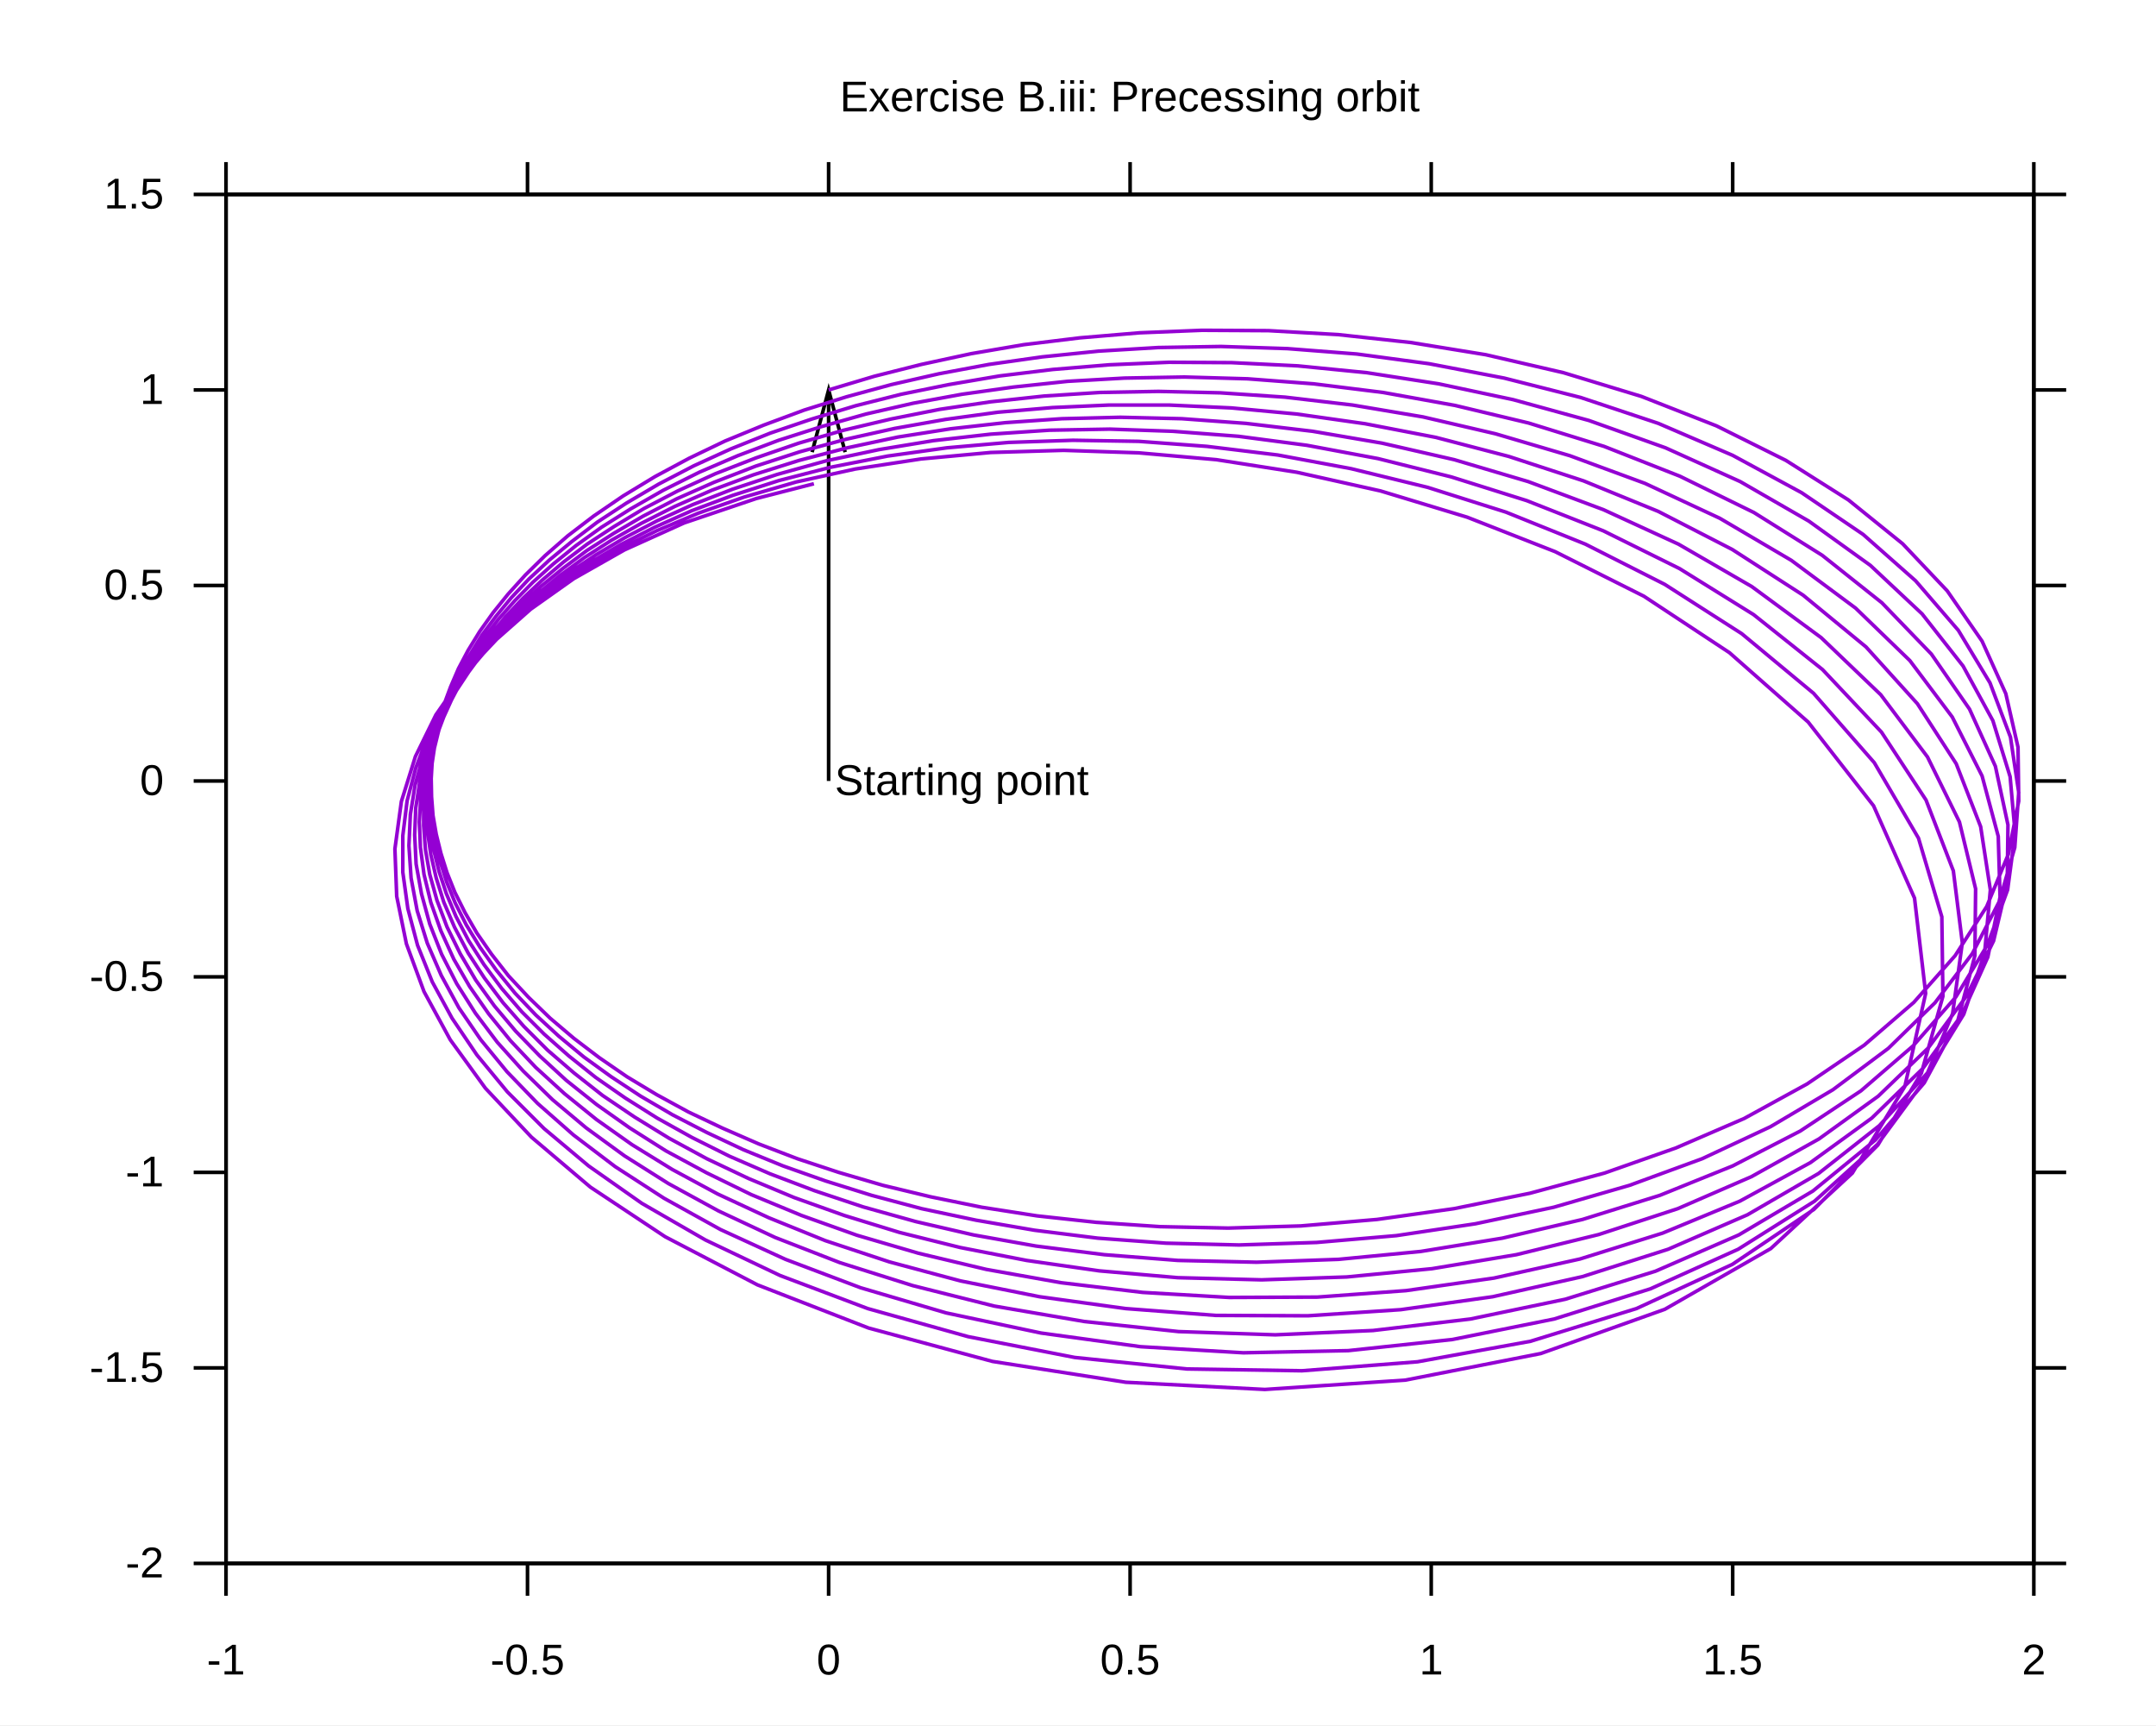
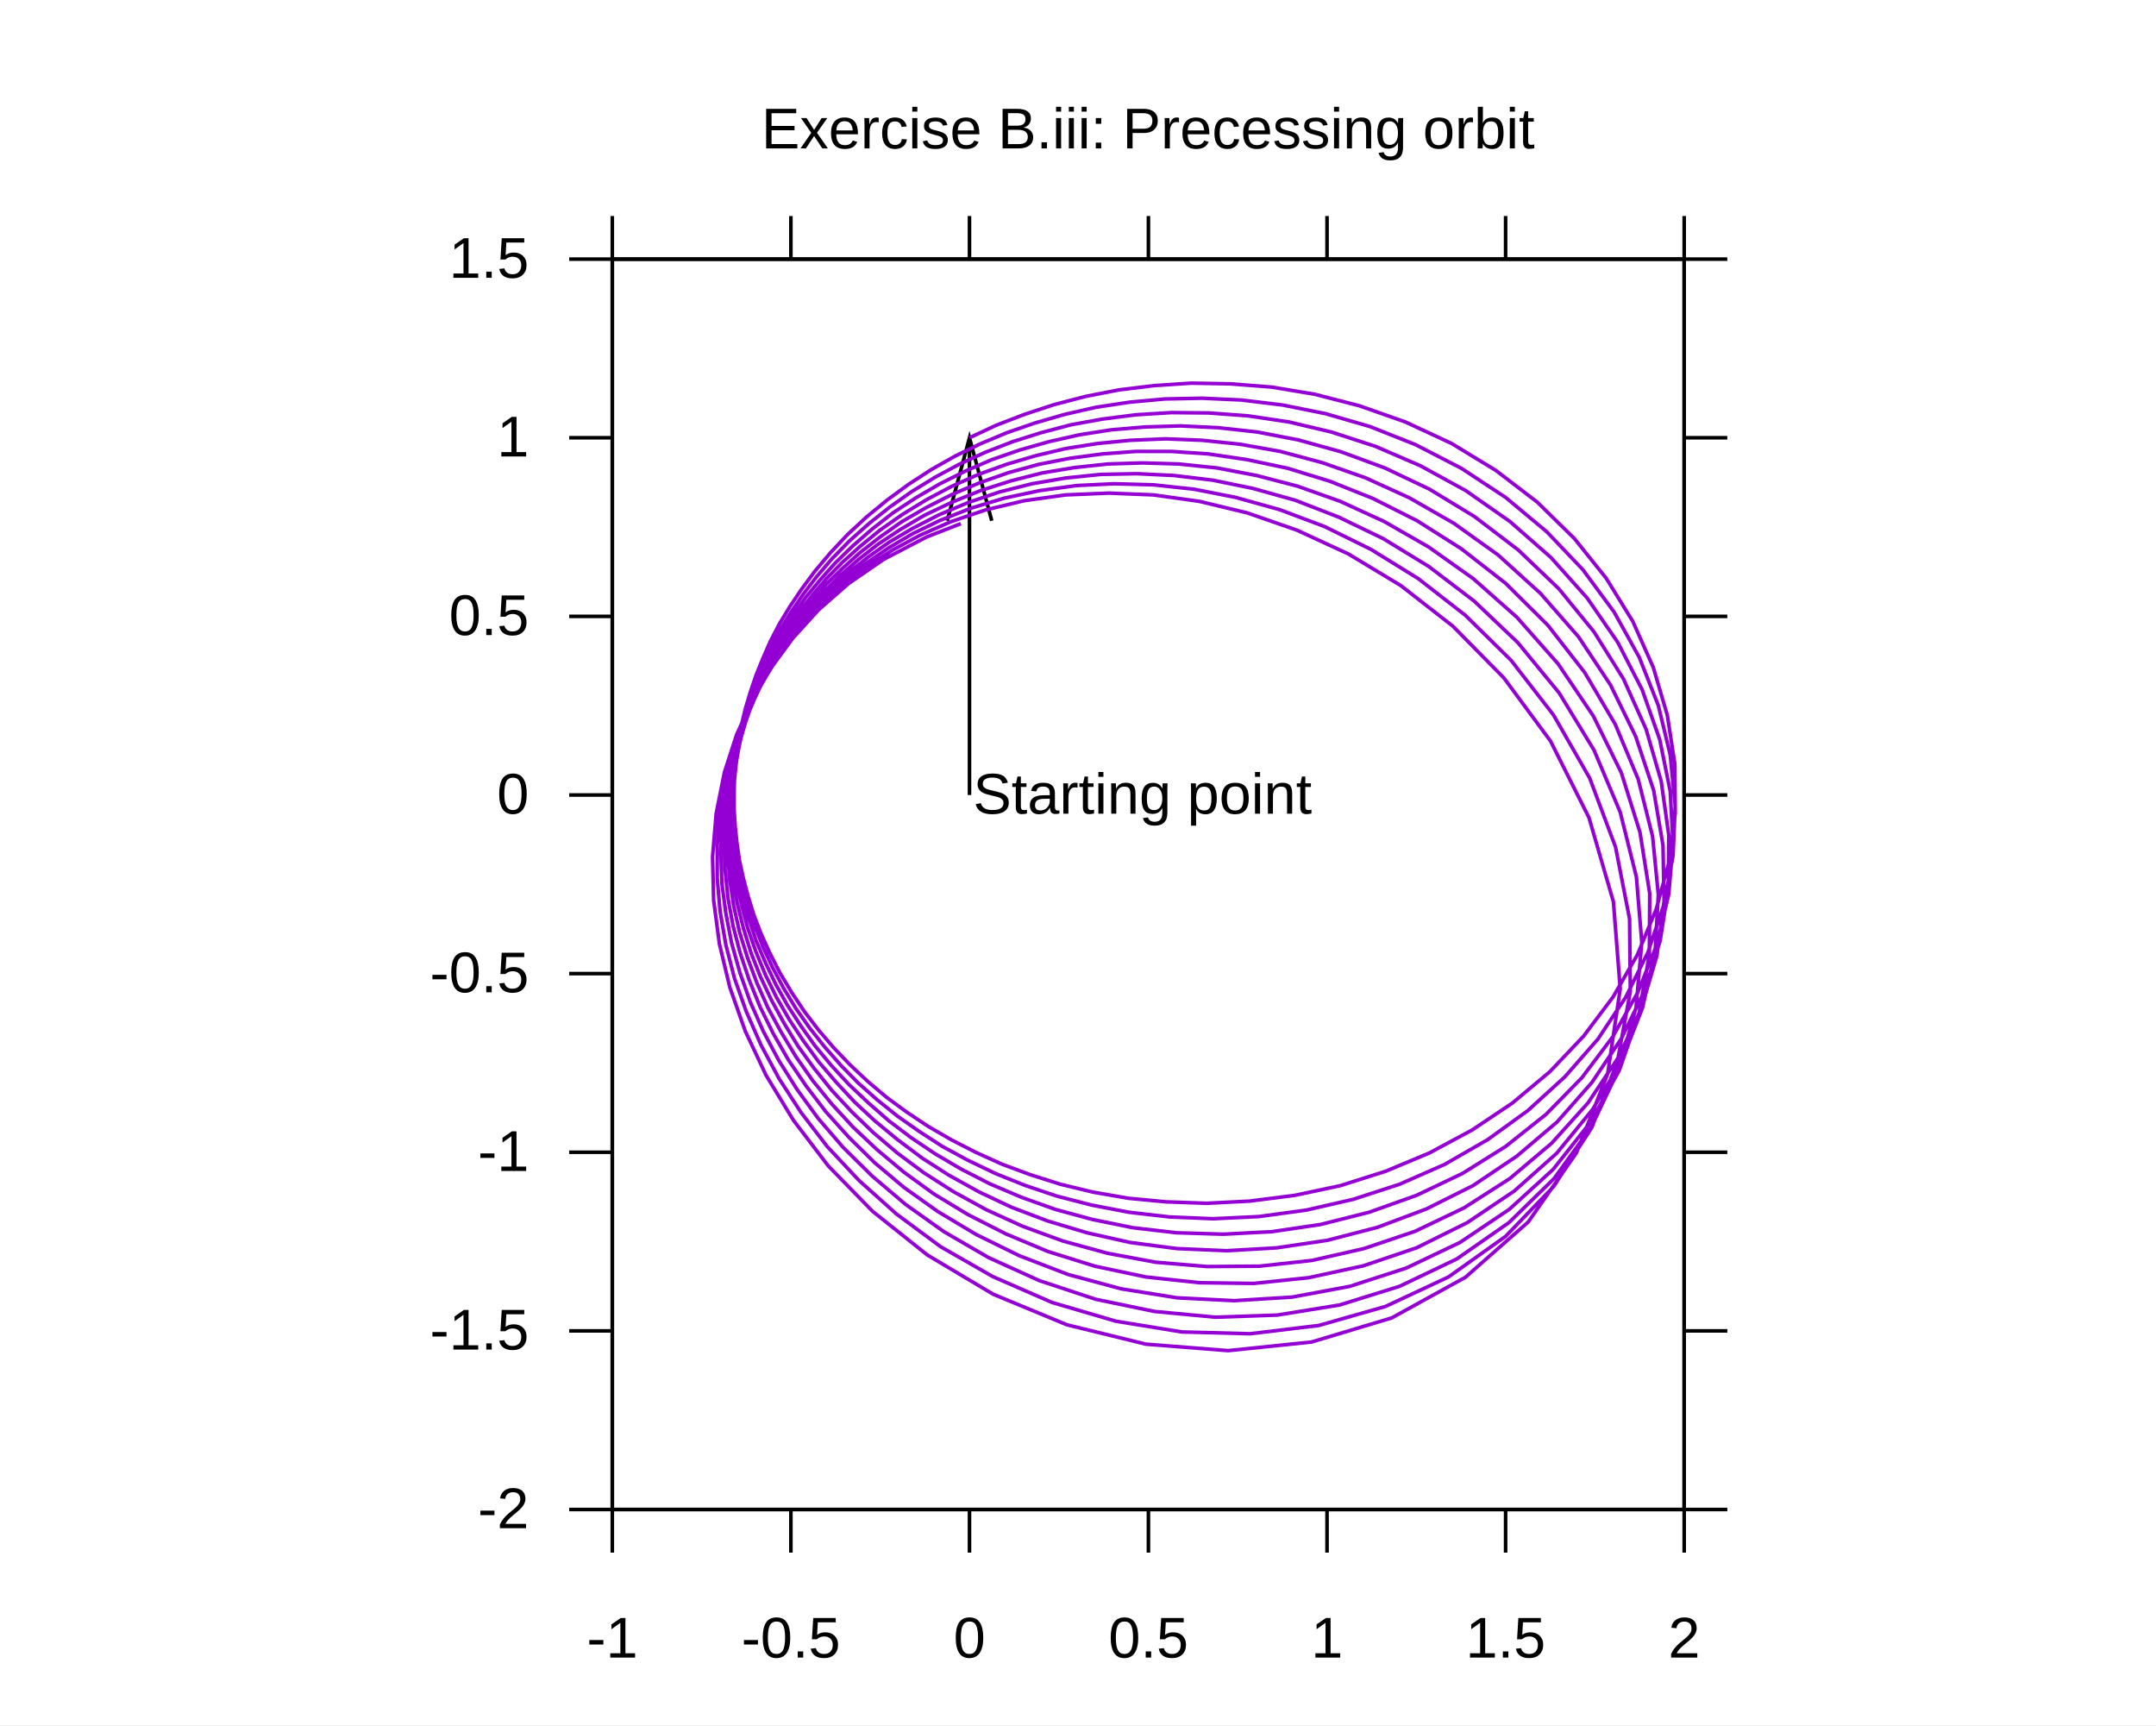
<svg xmlns="http://www.w3.org/2000/svg" xmlns:xlink="http://www.w3.org/1999/xlink" width="600" height="480" viewBox="0 0 600 480">
  <g id="gnuplot_canvas">
    <rect x="0" y="0" width="600" height="480" fill="#ffffff" />
    <defs>
      <circle id="gpDot" r="0.5" stroke-width="0.5" />
-       <path id="gpPt0" stroke-width="0.222" stroke="currentColor" d="M-1,0 h2 M0,-1 v2" />
-       <path id="gpPt1" stroke-width="0.222" stroke="currentColor" d="M-1,-1 L1,1 M1,-1 L-1,1" />
-       <path id="gpPt2" stroke-width="0.222" stroke="currentColor" d="M-1,0 L1,0 M0,-1 L0,1 M-1,-1 L1,1 M-1,1 L1,-1" />
-       <rect id="gpPt3" stroke-width="0.222" stroke="currentColor" x="-1" y="-1" width="2" height="2" />
-       <rect id="gpPt4" stroke-width="0.222" stroke="currentColor" fill="currentColor" x="-1" y="-1" width="2" height="2" />
-       <circle id="gpPt5" stroke-width="0.222" stroke="currentColor" cx="0" cy="0" r="1" />
+       <path id="gpPt0" stroke-width="0.167" stroke="currentColor" d="M-1,0 h2 M0,-1 v2" />
+       <path id="gpPt1" stroke-width="0.167" stroke="currentColor" d="M-1,-1 L1,1 M1,-1 L-1,1" />
+       <path id="gpPt2" stroke-width="0.167" stroke="currentColor" d="M-1,0 L1,0 M0,-1 L0,1 M-1,-1 L1,1 M-1,1 L1,-1" />
+       <rect id="gpPt3" stroke-width="0.167" stroke="currentColor" x="-1" y="-1" width="2" height="2" />
+       <rect id="gpPt4" stroke-width="0.167" stroke="currentColor" fill="currentColor" x="-1" y="-1" width="2" height="2" />
+       <circle id="gpPt5" stroke-width="0.167" stroke="currentColor" cx="0" cy="0" r="1" />
      <use xlink:href="#gpPt5" id="gpPt6" fill="currentColor" stroke="none" />
-       <path id="gpPt7" stroke-width="0.222" stroke="currentColor" d="M0,-1.33 L-1.33,0.67 L1.33,0.67 z" />
+       <path id="gpPt7" stroke-width="0.167" stroke="currentColor" d="M0,-1.33 L-1.33,0.67 L1.33,0.67 z" />
      <use xlink:href="#gpPt7" id="gpPt8" fill="currentColor" stroke="none" />
      <use xlink:href="#gpPt7" id="gpPt9" stroke="currentColor" transform="rotate(180)" />
      <use xlink:href="#gpPt9" id="gpPt10" fill="currentColor" stroke="none" />
      <use xlink:href="#gpPt3" id="gpPt11" stroke="currentColor" transform="rotate(45)" />
      <use xlink:href="#gpPt11" id="gpPt12" fill="currentColor" stroke="none" />
-       <path id="gpPt13" stroke-width="0.222" stroke="currentColor" d="M0,1.330 L1.265,0.411 L0.782,-1.067 L-0.782,-1.076 L-1.265,0.411 z" />
+       <path id="gpPt13" stroke-width="0.167" stroke="currentColor" d="M0,1.330 L1.265,0.411 L0.782,-1.067 L-0.782,-1.076 L-1.265,0.411 z" />
      <use xlink:href="#gpPt13" id="gpPt14" fill="currentColor" stroke="none" />
      <filter id="textbox" filterUnits="objectBoundingBox" x="0" y="0" height="1" width="1">
        <feFlood flood-color="#FFFFFF" flood-opacity="1" result="bgnd" />
        <feComposite in="SourceGraphic" in2="bgnd" operator="atop" />
      </filter>
      <filter id="greybox" filterUnits="objectBoundingBox" x="0" y="0" height="1" width="1">
        <feFlood flood-color="lightgrey" flood-opacity="1" result="grey" />
        <feComposite in="SourceGraphic" in2="grey" operator="atop" />
      </filter>
    </defs>
    <g fill="none" color="#FFFFFF" stroke="currentColor" stroke-width="1.00" stroke-linecap="butt" stroke-linejoin="miter">
</g>
    <g fill="none" color="black" stroke="currentColor" stroke-width="1.00" stroke-linecap="butt" stroke-linejoin="miter">
-       <path stroke="black" d="M62.9,435.0 L53.9,435.0 M566.0,435.0 L575.0,435.0  " />
-       <g transform="translate(45.6,438.9)" stroke="none" fill="black" font-family="Arial" font-size="12.00" text-anchor="end">
+       <path stroke="black" d="M170.4,420.0 L158.4,420.0 M468.7,420.0 L480.7,420.0  " />
+       <g transform="translate(147.2,425.2)" stroke="none" fill="black" font-family="Arial" font-size="16.00" text-anchor="end">
        <text>
          <tspan font-family="Arial">-2</tspan>
        </text>
      </g>
    </g>
    <g fill="none" color="black" stroke="currentColor" stroke-width="1.00" stroke-linecap="butt" stroke-linejoin="miter">
-       <path stroke="black" d="M62.9,380.6 L53.9,380.6 M566.0,380.6 L575.0,380.6  " />
-       <g transform="translate(45.6,384.5)" stroke="none" fill="black" font-family="Arial" font-size="12.00" text-anchor="end">
+       <path stroke="black" d="M170.4,370.3 L158.4,370.3 M468.7,370.3 L480.7,370.3  " />
+       <g transform="translate(147.2,375.5)" stroke="none" fill="black" font-family="Arial" font-size="16.00" text-anchor="end">
        <text>
          <tspan font-family="Arial">-1.5</tspan>
        </text>
      </g>
    </g>
    <g fill="none" color="black" stroke="currentColor" stroke-width="1.00" stroke-linecap="butt" stroke-linejoin="miter">
-       <path stroke="black" d="M62.9,326.2 L53.9,326.2 M566.0,326.2 L575.0,326.2  " />
-       <g transform="translate(45.6,330.1)" stroke="none" fill="black" font-family="Arial" font-size="12.00" text-anchor="end">
+       <path stroke="black" d="M170.4,320.6 L158.4,320.6 M468.7,320.6 L480.7,320.6  " />
+       <g transform="translate(147.2,325.8)" stroke="none" fill="black" font-family="Arial" font-size="16.00" text-anchor="end">
        <text>
          <tspan font-family="Arial">-1</tspan>
        </text>
      </g>
    </g>
    <g fill="none" color="black" stroke="currentColor" stroke-width="1.00" stroke-linecap="butt" stroke-linejoin="miter">
-       <path stroke="black" d="M62.9,271.8 L53.9,271.8 M566.0,271.8 L575.0,271.8  " />
-       <g transform="translate(45.6,275.7)" stroke="none" fill="black" font-family="Arial" font-size="12.00" text-anchor="end">
+       <path stroke="black" d="M170.4,270.9 L158.4,270.9 M468.7,270.9 L480.7,270.9  " />
+       <g transform="translate(147.2,276.1)" stroke="none" fill="black" font-family="Arial" font-size="16.00" text-anchor="end">
        <text>
          <tspan font-family="Arial">-0.5</tspan>
        </text>
      </g>
    </g>
    <g fill="none" color="black" stroke="currentColor" stroke-width="1.00" stroke-linecap="butt" stroke-linejoin="miter">
-       <path stroke="black" d="M62.9,217.3 L53.9,217.3 M566.0,217.3 L575.0,217.3  " />
-       <g transform="translate(45.6,221.2)" stroke="none" fill="black" font-family="Arial" font-size="12.00" text-anchor="end">
+       <path stroke="black" d="M170.4,221.2 L158.4,221.2 M468.7,221.2 L480.7,221.2  " />
+       <g transform="translate(147.2,226.4)" stroke="none" fill="black" font-family="Arial" font-size="16.00" text-anchor="end">
        <text>
          <tspan font-family="Arial"> 0</tspan>
        </text>
      </g>
    </g>
    <g fill="none" color="black" stroke="currentColor" stroke-width="1.00" stroke-linecap="butt" stroke-linejoin="miter">
-       <path stroke="black" d="M62.9,162.9 L53.9,162.9 M566.0,162.9 L575.0,162.9  " />
-       <g transform="translate(45.6,166.8)" stroke="none" fill="black" font-family="Arial" font-size="12.00" text-anchor="end">
+       <path stroke="black" d="M170.4,171.5 L158.4,171.5 M468.7,171.5 L480.7,171.5  " />
+       <g transform="translate(147.2,176.7)" stroke="none" fill="black" font-family="Arial" font-size="16.00" text-anchor="end">
        <text>
          <tspan font-family="Arial"> 0.5</tspan>
        </text>
      </g>
    </g>
    <g fill="none" color="black" stroke="currentColor" stroke-width="1.00" stroke-linecap="butt" stroke-linejoin="miter">
-       <path stroke="black" d="M62.9,108.5 L53.9,108.5 M566.0,108.5 L575.0,108.5  " />
-       <g transform="translate(45.6,112.4)" stroke="none" fill="black" font-family="Arial" font-size="12.00" text-anchor="end">
+       <path stroke="black" d="M170.4,121.8 L158.4,121.8 M468.7,121.8 L480.7,121.8  " />
+       <g transform="translate(147.2,127.0)" stroke="none" fill="black" font-family="Arial" font-size="16.00" text-anchor="end">
        <text>
          <tspan font-family="Arial"> 1</tspan>
        </text>
      </g>
    </g>
    <g fill="none" color="black" stroke="currentColor" stroke-width="1.00" stroke-linecap="butt" stroke-linejoin="miter">
-       <path stroke="black" d="M62.9,54.1 L53.9,54.1 M566.0,54.1 L575.0,54.1  " />
-       <g transform="translate(45.6,58.0)" stroke="none" fill="black" font-family="Arial" font-size="12.00" text-anchor="end">
+       <path stroke="black" d="M170.4,72.1 L158.4,72.1 M468.7,72.1 L480.7,72.1  " />
+       <g transform="translate(147.2,77.3)" stroke="none" fill="black" font-family="Arial" font-size="16.00" text-anchor="end">
        <text>
          <tspan font-family="Arial"> 1.5</tspan>
        </text>
      </g>
    </g>
    <g fill="none" color="black" stroke="currentColor" stroke-width="1.00" stroke-linecap="butt" stroke-linejoin="miter">
-       <path stroke="black" d="M62.9,435.0 L62.9,444.0 M62.9,54.1 L62.9,45.1  " />
-       <g transform="translate(62.9,465.9)" stroke="none" fill="black" font-family="Arial" font-size="12.00" text-anchor="middle">
+       <path stroke="black" d="M170.4,420.0 L170.4,432.0 M170.4,72.1 L170.4,60.1  " />
+       <g transform="translate(170.4,461.2)" stroke="none" fill="black" font-family="Arial" font-size="16.00" text-anchor="middle">
        <text>
          <tspan font-family="Arial">-1</tspan>
        </text>
      </g>
    </g>
    <g fill="none" color="black" stroke="currentColor" stroke-width="1.00" stroke-linecap="butt" stroke-linejoin="miter">
-       <path stroke="black" d="M146.8,435.0 L146.8,444.0 M146.8,54.1 L146.8,45.1  " />
-       <g transform="translate(146.8,465.9)" stroke="none" fill="black" font-family="Arial" font-size="12.00" text-anchor="middle">
+       <path stroke="black" d="M220.1,420.0 L220.1,432.0 M220.1,72.1 L220.1,60.1  " />
+       <g transform="translate(220.1,461.2)" stroke="none" fill="black" font-family="Arial" font-size="16.00" text-anchor="middle">
        <text>
          <tspan font-family="Arial">-0.5</tspan>
        </text>
      </g>
    </g>
    <g fill="none" color="black" stroke="currentColor" stroke-width="1.00" stroke-linecap="butt" stroke-linejoin="miter">
-       <path stroke="black" d="M230.6,435.0 L230.6,444.0 M230.6,54.1 L230.6,45.1  " />
-       <g transform="translate(230.6,465.9)" stroke="none" fill="black" font-family="Arial" font-size="12.00" text-anchor="middle">
+       <path stroke="black" d="M269.8,420.0 L269.8,432.0 M269.8,72.1 L269.8,60.1  " />
+       <g transform="translate(269.8,461.2)" stroke="none" fill="black" font-family="Arial" font-size="16.00" text-anchor="middle">
        <text>
          <tspan font-family="Arial"> 0</tspan>
        </text>
      </g>
    </g>
    <g fill="none" color="black" stroke="currentColor" stroke-width="1.00" stroke-linecap="butt" stroke-linejoin="miter">
-       <path stroke="black" d="M314.5,435.0 L314.5,444.0 M314.5,54.1 L314.5,45.1  " />
-       <g transform="translate(314.5,465.9)" stroke="none" fill="black" font-family="Arial" font-size="12.00" text-anchor="middle">
+       <path stroke="black" d="M319.6,420.0 L319.6,432.0 M319.6,72.1 L319.6,60.1  " />
+       <g transform="translate(319.6,461.2)" stroke="none" fill="black" font-family="Arial" font-size="16.00" text-anchor="middle">
        <text>
          <tspan font-family="Arial"> 0.5</tspan>
        </text>
      </g>
    </g>
    <g fill="none" color="black" stroke="currentColor" stroke-width="1.00" stroke-linecap="butt" stroke-linejoin="miter">
-       <path stroke="black" d="M398.3,435.0 L398.3,444.0 M398.3,54.1 L398.3,45.1  " />
-       <g transform="translate(398.3,465.9)" stroke="none" fill="black" font-family="Arial" font-size="12.00" text-anchor="middle">
+       <path stroke="black" d="M369.3,420.0 L369.3,432.0 M369.3,72.1 L369.3,60.1  " />
+       <g transform="translate(369.3,461.2)" stroke="none" fill="black" font-family="Arial" font-size="16.00" text-anchor="middle">
        <text>
          <tspan font-family="Arial"> 1</tspan>
        </text>
      </g>
    </g>
    <g fill="none" color="black" stroke="currentColor" stroke-width="1.00" stroke-linecap="butt" stroke-linejoin="miter">
-       <path stroke="black" d="M482.2,435.0 L482.2,444.0 M482.2,54.1 L482.2,45.1  " />
-       <g transform="translate(482.2,465.9)" stroke="none" fill="black" font-family="Arial" font-size="12.00" text-anchor="middle">
+       <path stroke="black" d="M419.0,420.0 L419.0,432.0 M419.0,72.1 L419.0,60.1  " />
+       <g transform="translate(419.0,461.2)" stroke="none" fill="black" font-family="Arial" font-size="16.00" text-anchor="middle">
        <text>
          <tspan font-family="Arial"> 1.5</tspan>
        </text>
      </g>
    </g>
    <g fill="none" color="black" stroke="currentColor" stroke-width="1.00" stroke-linecap="butt" stroke-linejoin="miter">
-       <path stroke="black" d="M566.0,435.0 L566.0,444.0 M566.0,54.1 L566.0,45.1  " />
-       <g transform="translate(566.0,465.9)" stroke="none" fill="black" font-family="Arial" font-size="12.00" text-anchor="middle">
+       <path stroke="black" d="M468.7,420.0 L468.7,432.0 M468.7,72.1 L468.7,60.1  " />
+       <g transform="translate(468.7,461.2)" stroke="none" fill="black" font-family="Arial" font-size="16.00" text-anchor="middle">
        <text>
          <tspan font-family="Arial"> 2</tspan>
        </text>
      </g>
    </g>
    <g fill="none" color="black" stroke="currentColor" stroke-width="1.00" stroke-linecap="butt" stroke-linejoin="miter">
</g>
    <g fill="none" color="black" stroke="currentColor" stroke-width="1.00" stroke-linecap="butt" stroke-linejoin="miter">
-       <path stroke="black" d="M62.9,54.1 L62.9,435.0 L566.0,435.0 L566.0,54.1 L62.9,54.1 Z  " />
-       <g transform="translate(232.3,221.2)" stroke="none" fill="black" font-family="Arial" font-size="12.00" text-anchor="start">
+       <path stroke="black" d="M170.4,72.1 L170.4,420.0 L468.7,420.0 L468.7,72.1 L170.4,72.1 Z  " />
+       <g transform="translate(270.8,226.4)" stroke="none" fill="black" font-family="Arial" font-size="16.00" text-anchor="start">
        <text>
          <tspan font-family="Arial">Starting point</tspan>
        </text>
      </g>
-       <path stroke="black" d="M235.2,125.8 L230.6,108.5 L226.0,125.8 M230.6,217.3 L230.6,108.5  " />
+       <path stroke="black" d="M276.0,144.9 L269.8,121.8 L263.6,144.9 M269.8,221.2 L269.8,121.8  " />
    </g>
    <g fill="none" color="black" stroke="currentColor" stroke-width="1.00" stroke-linecap="butt" stroke-linejoin="miter">
-       <g transform="translate(314.4,31.0)" stroke="none" fill="black" font-family="Arial" font-size="12.00" text-anchor="middle">
+       <g transform="translate(319.5,41.3)" stroke="none" fill="black" font-family="Arial" font-size="16.00" text-anchor="middle">
        <text>
          <tspan font-family="Arial">Exercise B.iii: Precessing orbit</tspan>
        </text>
      </g>
    </g>
    <g id="gnuplot_plot_1">
      <g fill="none" color="black" stroke="currentColor" stroke-width="1.00" stroke-linecap="butt" stroke-linejoin="miter">
-         <path stroke="rgb(148,   0, 211)" d="M230.6,108.5 L243.3,104.7 L256.4,101.4 L270.3,98.4 L284.9,95.9 L300.5,94.0 L317.1,92.6 L334.5,91.9   L353.0,92.0 L372.4,93.1 L392.6,95.3 L413.5,98.7 L435.1,103.7 L456.8,110.3 L477.7,118.5 L497.0,128.1   L514.4,139.1 L529.5,151.3 L541.9,164.4 L551.6,178.4 L558.2,193.0 L561.6,207.9 L561.8,222.9 L558.9,237.7   L552.9,252.2 L544.1,265.9 L532.6,278.9 L518.8,290.8 L502.9,301.6 L485.4,311.2 L466.4,319.4 L446.5,326.4   L425.8,332.0 L404.6,336.3 L383.2,339.3 L362.0,341.1 L341.8,341.7 L322.8,341.3 L305.1,340.1 L288.6,338.3   L273.2,335.9 L259.0,333.0 L245.7,329.8 L233.4,326.2 L221.9,322.4 L211.2,318.3 L201.1,313.9 L191.6,309.4   L182.8,304.6 L174.5,299.6 L166.8,294.3 L159.7,288.9 L153.1,283.3 L147.1,277.5 L141.5,271.5 L136.8,265.5   L132.7,259.6 L129.4,253.9 L126.6,248.3 L124.4,242.8 L122.7,237.4 L121.4,232.1 L120.5,226.9 L120.1,221.7   L120.0,216.6 L120.3,211.5 L121.0,206.4 L122.1,201.3 L123.5,196.2 L125.4,191.1 L127.6,186.0 L130.3,180.9   L133.5,175.7 L137.2,170.5 L141.4,165.3 L146.2,160.0 L151.7,154.6 L158.0,149.1 L165.2,143.6 L173.4,138.0   L182.3,132.6 L191.8,127.5 L201.8,122.7 L212.5,118.3 L223.8,114.1 L235.6,110.4 L248.1,107.0 L261.3,104.0   L275.2,101.4 L290.0,99.3 L305.7,97.7 L322.3,96.7 L339.8,96.4 L358.3,97.0 L377.6,98.5 L397.7,101.2   L418.6,105.2 L439.9,110.6 L461.5,117.8 L482.2,126.7 L501.4,137.1 L518.5,148.7 L533.1,161.6 L545.0,175.4   L553.8,190.0 L559.5,205.1 L561.8,220.5 L560.7,235.8 L556.4,250.8 L548.9,265.3 L538.5,279.0 L525.5,291.7   L510.1,303.2 L492.7,313.5 L473.7,322.4 L453.5,329.8 L432.4,335.9 L410.6,340.5 L388.6,343.8 L366.4,345.7   L344.8,346.4 L324.5,345.9 L305.5,344.5 L287.9,342.3 L271.6,339.5 L256.5,336.3 L242.6,332.6 L229.8,328.6   L217.9,324.4 L206.9,319.9 L196.7,315.1 L187.2,310.2 L178.3,305.0 L170.1,299.6 L162.5,294.1 L155.5,288.3   L149.1,282.4 L143.3,276.3 L138.1,269.9 L133.6,263.6 L129.8,257.4 L126.7,251.3 L124.3,245.4 L122.5,239.7   L121.1,234.1 L120.3,228.6 L119.8,223.2 L119.8,217.9 L120.2,212.7 L121.0,207.4 L122.2,202.3 L123.8,197.1   L125.7,192.0 L128.1,186.9 L131.0,181.8 L134.2,176.6 L138.0,171.5 L142.3,166.3 L147.2,161.1 L152.8,155.9   L159.1,150.7 L166.2,145.3 L174.3,140.0 L183.3,134.7 L193.1,129.6 L203.4,124.9 L214.4,120.5 L225.9,116.6   L238.1,112.9 L250.8,109.7 L264.1,107.0 L278.2,104.6 L293.0,102.8 L308.7,101.5 L325.3,100.8 L342.8,100.9   L361.2,101.8 L380.4,103.7 L400.4,106.8 L421.1,111.2 L442.2,117.0 L463.5,124.6 L484.3,134.0 L503.4,145.0   L520.5,157.3 L534.9,170.8 L546.3,185.3 L554.6,200.5 L559.4,216.1 L560.8,231.9 L558.7,247.6 L553.1,262.9   L544.3,277.4 L532.4,291.0 L517.9,303.5 L501.0,314.7 L482.2,324.4 L461.9,332.6 L440.4,339.3 L418.1,344.5   L395.4,348.2 L372.5,350.4 L349.7,351.2 L327.8,350.7 L307.3,349.1 L288.3,346.7 L270.9,343.6 L254.9,339.9   L240.2,335.8 L226.7,331.3 L214.3,326.6 L203.0,321.7 L192.6,316.5 L182.9,311.1 L174.0,305.5 L165.8,299.8   L158.3,293.8 L151.4,287.7 L145.2,281.5 L139.6,275.0 L134.7,268.4 L130.4,261.7 L126.9,255.0 L124.2,248.6   L122.2,242.5 L120.7,236.5 L119.8,230.6 L119.4,225.0 L119.4,219.4 L119.9,213.9 L120.8,208.5 L122.1,203.2   L123.8,198.0 L126.0,192.8 L128.5,187.6 L131.5,182.5 L134.9,177.3 L138.8,172.2 L143.3,167.1 L148.3,162.0   L154.0,156.9 L160.3,151.8 L167.4,146.7 L175.5,141.6 L184.6,136.4 L194.6,131.4 L205.3,126.8 L216.7,122.5   L228.6,118.7 L241.0,115.2 L254.1,112.2 L267.7,109.7 L282.0,107.7 L297.1,106.1 L312.9,105.2 L329.6,104.9   L347.2,105.4 L365.6,106.8 L384.9,109.2 L404.9,112.8 L425.4,117.7 L446.4,124.2 L467.5,132.5 L488.1,142.6   L507.1,154.5 L523.7,167.7 L537.5,182.0 L548.1,197.3 L555.3,213.2 L558.8,229.5 L558.6,245.8 L554.8,261.8   L547.3,277.1 L536.6,291.6 L522.7,305.0 L506.2,316.9 L487.4,327.4 L466.9,336.3 L444.9,343.5 L422.0,349.1   L398.5,353.0 L374.8,355.3 L351.1,356.1 L327.8,355.5 L305.9,353.6 L285.7,350.7 L267.2,347.1 L250.3,342.9   L235.0,338.2 L221.0,333.2 L208.3,327.9 L196.7,322.4 L186.2,316.7 L176.6,310.8 L167.7,304.8 L159.7,298.5   L152.4,292.2 L145.8,285.6 L140.0,279.0 L134.8,272.1 L130.3,265.2 L126.5,258.0 L123.5,251.0 L121.4,244.3   L119.9,237.8 L119.0,231.6 L118.7,225.6 L118.9,219.7 L119.6,214.0 L120.7,208.4 L122.2,202.9 L124.2,197.6   L126.6,192.2 L129.4,187.0 L132.7,181.8 L136.5,176.7 L140.7,171.6 L145.5,166.5 L150.8,161.5 L156.8,156.4   L163.4,151.4 L170.9,146.5 L179.2,141.5 L188.6,136.6 L199.1,131.8 L210.4,127.4 L222.3,123.3 L234.8,119.7   L247.9,116.6 L261.5,113.9 L275.7,111.8 L290.5,110.2 L306.1,109.2 L322.4,108.9 L339.6,109.3 L357.6,110.5   L376.4,112.7 L396.0,116.0 L416.2,120.7 L436.9,126.8 L457.8,134.5 L478.6,144.2 L498.5,155.9 L516.4,169.2   L531.5,183.8 L543.3,199.5 L551.6,215.9 L556.1,232.7 L556.6,249.6 L553.2,266.3 L546.0,282.3 L535.1,297.3   L520.9,311.1 L503.8,323.5 L484.2,334.2 L462.7,343.1 L439.7,350.3 L415.8,355.6 L391.3,359.1 L366.6,360.9   L342.1,361.0 L318.0,359.6 L295.3,356.9 L274.5,353.2 L255.6,348.7 L238.5,343.7 L223.1,338.2 L209.1,332.4   L196.6,326.3 L185.3,320.2 L175.2,313.8 L166.0,307.3 L157.6,300.6 L150.2,293.8 L143.5,286.9 L137.6,279.9   L132.4,272.7 L128.1,265.4 L124.4,257.9 L121.6,250.5 L119.6,243.3 L118.4,236.4 L117.9,229.7 L117.9,223.4   L118.5,217.3 L119.7,211.3 L121.2,205.6 L123.3,199.9 L125.8,194.4 L128.7,189.0 L132.1,183.7 L135.9,178.4   L140.3,173.3 L145.1,168.2 L150.6,163.1 L156.6,158.2 L163.3,153.2 L170.8,148.4 L179.0,143.6 L188.3,138.8   L198.7,134.2 L210.3,129.7 L222.6,125.7 L235.5,122.2 L249.0,119.2 L263.1,116.7 L277.7,114.7 L292.9,113.4   L308.7,112.7 L325.3,112.7 L342.7,113.5 L360.9,115.2 L379.9,117.9 L399.6,121.7 L419.9,127.0 L440.7,133.8   L461.5,142.3 L482.1,152.9 L501.8,165.6 L519.3,180.0 L533.6,195.8 L544.4,212.5 L551.2,230.0 L553.9,247.6   L552.3,265.2 L546.5,282.2 L536.6,298.3 L523.0,313.2 L506.1,326.5 L486.3,338.0 L464.2,347.6 L440.4,355.2   L415.4,360.8 L389.8,364.4 L364.0,366.1 L338.4,366.0 L313.3,364.1 L289.3,360.8 L267.3,356.4 L247.5,351.1   L229.7,345.2 L213.9,338.8 L199.7,332.2 L187.1,325.4 L175.9,318.5 L166.0,311.5 L157.1,304.3 L149.1,297.0   L142.1,289.6 L136.0,282.1 L130.7,274.5 L126.3,266.9 L122.7,259.0 L119.9,251.1 L118.0,243.3 L117.0,235.8   L116.7,228.7 L117.1,222.0 L118.1,215.5 L119.7,209.2 L121.7,203.2 L124.3,197.3 L127.3,191.6 L130.8,186.1   L134.8,180.7 L139.2,175.4 L144.2,170.2 L149.8,165.1 L155.9,160.1 L162.7,155.1 L170.2,150.3 L178.5,145.6   L187.8,140.9 L198.1,136.4 L209.7,132.1 L222.4,128.1 L235.8,124.6 L249.9,121.6 L264.6,119.3 L279.8,117.6   L295.5,116.5 L311.8,116.1 L328.9,116.5 L346.7,117.8 L365.3,120.0 L384.6,123.3 L404.7,127.9 L425.3,134.0   L446.2,141.8 L467.1,151.4 L487.5,163.2 L506.8,177.4 L523.4,193.3 L536.4,210.6 L545.3,228.7 L549.8,247.3   L549.6,265.9 L544.8,284.1 L535.5,301.3 L521.9,317.2 L504.5,331.4 L483.9,343.6 L460.7,353.7 L435.6,361.5   L409.2,367.0 L382.1,370.2 L354.9,371.4 L328.0,370.5 L301.8,367.7 L276.7,363.4 L254.0,357.7 L233.7,351.3   L215.7,344.3 L199.9,336.9 L186.0,329.3 L173.8,321.6 L163.1,313.8 L153.8,306.0 L145.6,298.0 L138.4,290.0   L132.3,281.9 L127.1,273.7 L122.9,265.5 L119.6,257.1 L117.3,248.7 L115.8,240.4 L115.4,232.3 L115.7,224.8   L116.8,217.6 L118.6,210.8 L120.9,204.2 L123.7,198.0 L127.1,192.0 L131.0,186.1 L135.3,180.5 L140.3,175.0   L145.7,169.6 L151.8,164.4 L158.5,159.3 L165.8,154.4 L173.9,149.6 L182.9,144.9 L192.8,140.4 L203.9,136.1   L216.3,132.0 L230.0,128.2 L244.6,125.1 L259.8,122.6 L275.7,120.8 L292.0,119.7 L308.9,119.4 L326.4,120.0   L344.7,121.4 L363.7,123.9 L383.5,127.6 L403.9,132.7 L424.9,139.3 L446.2,147.7 L467.4,158.2 L488.0,171.0   L507.2,186.3 L523.6,203.7 L536.0,222.6 L543.6,242.3 L546.1,262.3 L543.4,282.0 L535.4,300.9 L522.5,318.4   L505.0,334.2 L483.7,347.6 L459.3,358.6 L432.5,367.0 L404.2,372.7 L375.2,375.8 L346.0,376.4 L317.4,374.7   L289.7,370.9 L263.3,365.3 L239.5,358.3 L218.6,350.4 L200.5,342.1 L184.8,333.4 L171.2,324.6 L159.6,315.8   L149.6,307.0 L141.1,298.2 L133.8,289.3 L127.7,280.4 L122.8,271.4 L118.9,262.4 L116.1,253.4 L114.4,244.3   L113.8,235.3 L114.2,226.6 L115.5,218.5 L117.6,210.9 L120.4,203.8 L123.8,197.0 L127.8,190.5 L132.4,184.3   L137.5,178.3 L143.3,172.6 L149.6,167.0 L156.6,161.6 L164.3,156.5 L172.8,151.5 L182.2,146.7 L192.5,142.1   L204.0,137.8 L216.8,133.7 L231.2,130.0 L247.0,126.9 L263.5,124.6 L280.7,123.1 L298.6,122.5 L316.9,122.8   L335.9,124.2 L355.6,126.6 L376.0,130.4 L397.3,135.6 L419.1,142.5 L441.2,151.4 L463.3,162.6 L484.7,176.3   L504.7,192.9 L521.6,212.2 L533.9,233.2 L540.4,255.1 L540.7,277.2 L534.7,298.6 L522.6,318.6 L504.8,336.5   L482.1,351.8 L455.4,364.1 L425.9,373.2 L394.5,378.9 L362.3,381.4 L330.3,380.9 L299.1,377.7 L269.4,371.9   L241.5,364.1 L217.1,354.9 L196.3,345.0 L178.6,334.8 L163.8,324.4 L151.4,314.0 L141.2,303.8 L132.7,293.5   L125.8,283.3 L120.3,273.2 L116.2,263.0 L113.5,252.8 L112.1,242.7 L112.1,232.5 L113.3,222.8 L115.7,213.7   L118.9,205.2 L123.0,197.4 L127.9,190.0 L133.4,183.0 L139.6,176.4 L146.6,170.1 L154.3,164.0 L162.9,158.3   L172.3,152.8 L182.7,147.7 L194.3,142.8 L207.1,138.3 L221.6,134.1 L238.0,130.5 L256.3,127.7 L275.7,125.9   L296.0,125.3 L316.9,126.0 L338.5,127.9 L360.9,131.4 L384.2,136.6 L408.3,143.9 L432.8,153.5 L457.5,165.9   L481.3,181.6 L503.2,200.9 L521.4,224.2 L532.8,249.9 L535.9,276.4 L530.1,302.3 L515.5,326.4 L492.8,347.4   L463.3,364.3 L428.8,376.6 L391.1,384.0 L352.0,386.6 L313.3,384.6 L276.2,378.8 L241.7,369.5 L210.8,357.5   L185.1,344.1 L164.3,330.3 L147.9,316.4 L135.1,302.8 L125.3,289.3 L118.0,275.9 L113.1,262.6 L110.4,249.4   L109.9,236.2 L111.7,223.0 L115.6,210.5 L121.3,198.9 L128.6,188.4 L137.4,178.6 L147.7,169.5 L159.7,161.0   L173.8,153.0 L190.4,145.5 L210.5,138.7 L226.5,134.6  " />
+         <path stroke="rgb(148,   0, 211)" d="M269.8,121.8 L277.3,118.3 L285.1,115.3 L293.3,112.6 L302.1,110.3 L311.3,108.5 L321.1,107.3 L331.5,106.6   L342.4,106.8 L353.9,107.7 L365.9,109.7 L378.3,112.9 L391.1,117.4 L404.0,123.4 L416.3,130.9 L427.8,139.7   L438.1,149.8 L447.0,160.9 L454.4,172.9 L460.1,185.7 L464.0,199.0 L466.1,212.6 L466.2,226.3 L464.5,239.8   L460.9,253.0 L455.7,265.6 L448.9,277.4 L440.7,288.3 L431.3,298.2 L420.9,306.9 L409.7,314.4 L397.8,320.8   L385.6,325.9 L373.0,329.9 L360.3,332.6 L347.7,334.2 L335.8,334.8 L324.5,334.4 L314.0,333.4 L304.2,331.7   L295.1,329.5 L286.6,326.8 L278.8,323.9 L271.5,320.6 L264.7,317.1 L258.3,313.4 L252.3,309.4 L246.7,305.3   L241.5,300.9 L236.6,296.3 L232.0,291.5 L227.8,286.6 L223.9,281.5 L220.3,276.1 L217.0,270.6 L214.2,265.1   L211.8,259.8 L209.8,254.6 L208.2,249.4 L206.9,244.5 L205.8,239.5 L205.1,234.7 L204.6,229.9 L204.3,225.2   L204.3,220.5 L204.4,215.8 L204.8,211.2 L205.5,206.6 L206.3,201.9 L207.4,197.3 L208.8,192.6 L210.4,187.9   L212.3,183.2 L214.4,178.4 L216.9,173.6 L219.8,168.8 L223.1,163.9 L226.8,158.9 L231.1,153.8 L235.9,148.7   L241.2,143.8 L246.8,139.2 L252.8,134.8 L259.1,130.7 L265.8,126.9 L272.8,123.5 L280.2,120.4 L288.0,117.7   L296.3,115.3 L305.1,113.3 L314.4,111.9 L324.2,111.0 L334.6,110.8 L345.5,111.3 L357.0,112.7 L368.9,115.1   L381.3,118.7 L393.9,123.7 L406.7,130.3 L419.0,138.4 L430.4,147.9 L440.5,158.5 L449.2,170.3 L456.2,182.9   L461.5,196.3 L464.8,210.0 L466.2,224.1 L465.6,238.1 L463.0,251.8 L458.6,265.0 L452.4,277.5 L444.7,289.1   L435.5,299.6 L425.2,309.0 L414.0,317.1 L402.0,324.0 L389.5,329.5 L376.6,333.7 L363.5,336.7 L350.3,338.5   L337.6,339.1 L325.5,338.6 L314.2,337.3 L303.8,335.3 L294.1,332.8 L285.2,329.8 L277.0,326.5 L269.3,322.8   L262.3,319.0 L255.8,314.8 L249.7,310.5 L244.1,306.0 L238.8,301.3 L234.0,296.4 L229.5,291.3 L225.3,286.0   L221.5,280.6 L218.1,275.0 L215.0,269.2 L212.3,263.4 L210.1,257.7 L208.3,252.2 L206.8,246.9 L205.7,241.6   L204.9,236.5 L204.4,231.5 L204.2,226.6 L204.2,221.7 L204.4,216.9 L204.9,212.2 L205.6,207.4 L206.5,202.7   L207.7,198.1 L209.1,193.4 L210.8,188.7 L212.7,184.0 L214.9,179.3 L217.5,174.6 L220.4,169.9 L223.7,165.1   L227.4,160.3 L231.6,155.4 L236.4,150.5 L241.8,145.7 L247.6,141.1 L253.7,136.8 L260.2,132.8 L267.1,129.1   L274.3,125.8 L281.8,122.9 L289.7,120.4 L298.0,118.2 L306.8,116.6 L316.2,115.4 L326.0,114.8 L336.4,114.9   L347.3,115.7 L358.7,117.4 L370.5,120.2 L382.8,124.2 L395.3,129.6 L407.9,136.5 L420.2,145.1 L431.6,155.1   L441.7,166.4 L450.2,178.7 L457.0,191.9 L461.9,205.8 L464.8,220.1 L465.6,234.5 L464.4,248.8 L461.1,262.8   L455.8,276.1 L448.8,288.5 L440.2,299.9 L430.2,310.1 L419.0,319.0 L407.0,326.5 L394.2,332.6 L381.0,337.3   L367.5,340.7 L354.0,342.7 L340.4,343.4 L327.4,343.0 L315.3,341.6 L304.0,339.3 L293.7,336.5 L284.2,333.1   L275.5,329.4 L267.5,325.3 L260.2,321.0 L253.5,316.5 L247.3,311.8 L241.6,306.8 L236.3,301.8 L231.4,296.5   L226.9,291.1 L222.9,285.5 L219.2,279.8 L215.9,273.9 L213.0,267.8 L210.4,261.7 L208.4,255.6 L206.8,249.8   L205.5,244.1 L204.7,238.7 L204.1,233.3 L203.9,228.2 L203.9,223.1 L204.2,218.1 L204.7,213.2 L205.5,208.3   L206.5,203.5 L207.8,198.8 L209.3,194.0 L211.1,189.3 L213.1,184.7 L215.4,180.0 L218.1,175.3 L221.0,170.7   L224.4,166.0 L228.2,161.4 L232.4,156.7 L237.2,152.0 L242.6,147.3 L248.5,142.7 L254.9,138.5 L261.6,134.6   L268.6,131.1 L276.0,127.9 L283.8,125.2 L291.9,122.9 L300.3,121.0 L309.2,119.6 L318.6,118.8 L328.5,118.5   L339.0,119.0 L349.9,120.2 L361.3,122.4 L373.2,125.7 L385.4,130.2 L397.8,136.1 L410.3,143.7 L422.5,153.0   L433.8,163.8 L443.6,175.8 L451.8,188.9 L458.1,202.9 L462.3,217.4 L464.4,232.3 L464.3,247.2 L462.0,261.8   L457.6,275.8 L451.2,289.0 L443.0,301.2 L433.3,312.2 L422.1,321.7 L409.9,329.9 L396.9,336.4 L383.3,341.5   L369.4,345.1 L355.3,347.2 L341.3,348.0 L327.5,347.4 L314.5,345.7 L302.5,343.0 L291.5,339.7 L281.5,335.9   L272.4,331.6 L264.1,327.0 L256.6,322.2 L249.8,317.1 L243.5,311.9 L237.8,306.6 L232.6,301.0 L227.8,295.4   L223.5,289.5 L219.6,283.6 L216.1,277.5 L213.0,271.2 L210.4,264.9 L208.1,258.3 L206.4,252.0 L205.1,245.8   L204.2,239.9 L203.7,234.2 L203.5,228.7 L203.6,223.4 L204.0,218.2 L204.7,213.1 L205.6,208.1 L206.7,203.1   L208.2,198.3 L209.9,193.5 L211.8,188.7 L214.0,184.0 L216.5,179.4 L219.4,174.8 L222.5,170.2 L226.1,165.6   L230.0,161.0 L234.4,156.5 L239.4,152.0 L244.9,147.5 L251.2,143.1 L257.9,139.0 L264.9,135.3 L272.3,132.0   L280.1,129.2 L288.2,126.8 L296.6,124.8 L305.4,123.4 L314.6,122.5 L324.3,122.1 L334.5,122.5 L345.1,123.6   L356.3,125.6 L367.9,128.7 L379.9,132.9 L392.2,138.5 L404.6,145.6 L416.9,154.4 L428.7,165.1 L439.3,177.2   L448.2,190.6 L455.2,204.9 L460.2,219.9 L462.8,235.2 L463.1,250.7 L461.1,265.9 L456.8,280.5 L450.4,294.2   L441.9,306.9 L431.8,318.1 L420.2,327.9 L407.4,336.1 L393.8,342.6 L379.6,347.4 L365.1,350.7 L350.5,352.3   L335.9,352.4 L321.6,351.2 L308.2,348.7 L295.8,345.3 L284.6,341.2 L274.5,336.6 L265.4,331.6 L257.1,326.3   L249.7,320.8 L243.0,315.1 L237.0,309.3 L231.5,303.4 L226.6,297.3 L222.1,291.1 L218.2,284.7 L214.7,278.3   L211.6,271.7 L209.0,265.1 L206.9,258.3 L205.2,251.5 L204.0,244.9 L203.3,238.6 L203.0,232.5 L203.0,226.7   L203.4,221.1 L204.0,215.7 L205.0,210.4 L206.2,205.3 L207.7,200.2 L209.4,195.3 L211.4,190.4 L213.7,185.7   L216.3,180.9 L219.2,176.3 L222.4,171.7 L226.0,167.1 L229.9,162.6 L234.4,158.2 L239.3,153.8 L244.8,149.5   L250.9,145.2 L257.8,141.2 L265.1,137.5 L272.7,134.3 L280.7,131.5 L289.1,129.2 L297.8,127.5 L306.8,126.3   L316.1,125.6 L326.0,125.6 L336.3,126.3 L347.1,127.9 L358.4,130.3 L370.1,133.9 L382.1,138.7 L394.4,144.9   L406.7,152.7 L419.0,162.3 L430.7,173.9 L441.0,187.1 L449.5,201.5 L455.9,216.8 L459.9,232.7 L461.5,248.9   L460.6,264.9 L457.1,280.4 L451.3,295.2 L443.2,308.7 L433.2,320.9 L421.4,331.4 L408.3,340.2 L394.2,347.2   L379.4,352.2 L364.2,355.5 L348.9,357.1 L333.8,356.9 L318.9,355.3 L304.7,352.3 L291.6,348.2 L279.9,343.3   L269.3,337.9 L259.9,332.2 L251.5,326.1 L244.1,319.9 L237.4,313.6 L231.5,307.2 L226.2,300.7 L221.5,294.0   L217.4,287.2 L213.7,280.4 L210.6,273.4 L208.0,266.4 L205.8,259.3 L204.2,252.1 L203.1,244.9 L202.5,238.1   L202.3,231.6 L202.6,225.4 L203.2,219.5 L204.1,213.8 L205.3,208.3 L206.8,202.9 L208.6,197.7 L210.7,192.7   L213.0,187.7 L215.7,182.9 L218.6,178.1 L221.9,173.5 L225.6,168.9 L229.6,164.4 L234.0,160.0 L239.0,155.6   L244.4,151.4 L250.6,147.3 L257.4,143.3 L265.0,139.7 L272.9,136.5 L281.3,133.8 L290.0,131.6 L299.0,130.1   L308.3,129.1 L318.0,128.8 L328.1,129.1 L338.7,130.2 L349.7,132.3 L361.2,135.3 L373.0,139.5 L385.2,145.1   L397.6,152.2 L410.0,161.0 L422.1,171.7 L433.6,184.7 L443.4,199.2 L451.2,215.0 L456.4,231.6 L459.1,248.6   L459.0,265.6 L456.1,282.1 L450.6,297.9 L442.5,312.4 L432.2,325.4 L420.0,336.5 L406.3,345.7 L391.4,352.8   L375.7,357.9 L359.6,360.9 L343.5,361.9 L327.6,361.1 L312.0,358.6 L297.2,354.6 L283.7,349.4 L271.7,343.5   L261.0,337.1 L251.6,330.4 L243.4,323.5 L236.2,316.4 L229.8,309.3 L224.3,302.1 L219.4,294.9 L215.2,287.6   L211.5,280.1 L208.5,272.7 L206.0,265.2 L204.0,257.6 L202.6,249.9 L201.8,242.2 L201.5,234.9 L201.7,228.0   L202.4,221.4 L203.4,215.2 L204.8,209.2 L206.5,203.5 L208.4,198.0 L210.7,192.7 L213.4,187.5 L216.3,182.5   L219.5,177.6 L223.1,172.9 L227.1,168.2 L231.4,163.7 L236.2,159.3 L241.6,155.0 L247.4,150.9 L254.0,147.0   L261.4,143.2 L269.5,139.8 L278.1,136.9 L287.2,134.6 L296.6,133.0 L306.3,132.0 L316.3,131.8 L326.7,132.3   L337.5,133.6 L348.7,135.9 L360.5,139.2 L372.6,143.9 L385.0,149.9 L397.6,157.6 L410.2,167.2 L422.4,178.8   L433.9,192.8 L443.6,208.7 L450.9,226.0 L455.4,244.0 L456.9,262.2 L455.3,280.3 L450.5,297.5 L442.9,313.5   L432.5,327.9 L419.9,340.2 L405.4,350.3 L389.5,357.9 L372.8,363.1 L355.5,365.9 L338.3,366.5 L321.3,364.9   L304.9,361.5 L289.2,356.3 L275.1,349.9 L262.7,342.7 L252.0,335.1 L242.7,327.2 L234.6,319.2 L227.7,311.2   L221.8,303.1 L216.7,295.0 L212.4,286.9 L208.8,278.8 L205.9,270.6 L203.6,262.4 L202.0,254.1 L200.9,245.8   L200.6,237.6 L200.8,229.7 L201.6,222.3 L202.9,215.4 L204.5,208.8 L206.5,202.6 L208.9,196.7 L211.6,191.0   L214.7,185.6 L218.1,180.3 L221.8,175.2 L226.0,170.3 L230.5,165.6 L235.6,161.0 L241.1,156.7 L247.2,152.5   L254.0,148.5 L261.6,144.8 L270.2,141.4 L279.5,138.6 L289.4,136.5 L299.6,135.1 L310.1,134.6 L321.0,134.9   L332.2,136.1 L343.9,138.4 L356.1,141.8 L368.6,146.5 L381.6,152.9 L394.7,161.0 L407.8,171.2 L420.5,183.7   L432.3,198.9 L442.4,216.5 L449.6,235.7 L453.5,255.7 L453.7,275.9 L450.1,295.4 L443.0,313.7 L432.4,330.1   L419.0,344.0 L403.1,355.3 L385.6,363.5 L367.0,368.8 L347.9,371.1 L328.9,370.6 L310.5,367.6 L292.8,362.4   L276.3,355.2 L261.8,346.9 L249.5,337.8 L239.0,328.4 L230.2,319.0 L222.9,309.5 L216.8,300.1 L211.8,290.8   L207.7,281.5 L204.4,272.2 L202.0,262.9 L200.4,253.6 L199.6,244.4 L199.6,235.1 L200.3,226.2 L201.7,217.9   L203.6,210.1 L206.1,203.0 L208.9,196.2 L212.2,189.8 L215.9,183.8 L220.0,178.0 L224.6,172.5 L229.7,167.3   L235.3,162.3 L241.4,157.6 L248.3,153.1 L255.9,149.0 L264.5,145.2 L274.2,141.9 L285.1,139.3 L296.6,137.7   L308.6,137.2 L321.0,137.7 L333.8,139.5 L347.1,142.7 L360.9,147.5 L375.2,154.1 L389.8,162.9 L404.3,174.2   L418.5,188.6 L431.5,206.2 L442.2,227.5 L449.0,250.9 L450.9,275.1 L447.4,298.8 L438.7,320.8 L425.3,340.0   L407.8,355.4 L387.3,366.7 L365.0,373.4 L341.8,375.8 L318.9,374.0 L296.9,368.6 L276.4,360.1 L258.1,349.2   L242.8,337.0 L230.5,324.4 L220.8,311.7 L213.2,299.2 L207.4,286.9 L203.1,274.7 L200.2,262.6 L198.6,250.5   L198.3,238.4 L199.3,226.4 L201.6,214.9 L205.0,204.4 L209.4,194.7 L214.6,185.8 L220.7,177.5 L227.8,169.7   L236.1,162.4 L246.0,155.6 L257.9,149.4 L267.4,145.7  " />
      </g>
    </g>
    <g fill="none" color="#FFFFFF" stroke="rgb(148,   0, 211)" stroke-width="2.00" stroke-linecap="butt" stroke-linejoin="miter">
</g>
    <g fill="none" color="black" stroke="currentColor" stroke-width="2.00" stroke-linecap="butt" stroke-linejoin="miter">
</g>
    <g fill="none" color="black" stroke="black" stroke-width="1.00" stroke-linecap="butt" stroke-linejoin="miter">
</g>
    <g fill="none" color="black" stroke="currentColor" stroke-width="1.00" stroke-linecap="butt" stroke-linejoin="miter">
-       <path stroke="black" d="M62.9,54.1 L62.9,435.0 L566.0,435.0 L566.0,54.1 L62.9,54.1 Z  " />
+       <path stroke="black" d="M170.4,72.1 L170.4,420.0 L468.7,420.0 L468.7,72.1 L170.4,72.1 Z  " />
    </g>
    <g fill="none" color="black" stroke="currentColor" stroke-width="1.00" stroke-linecap="butt" stroke-linejoin="miter">
</g>
  </g>
</svg>
